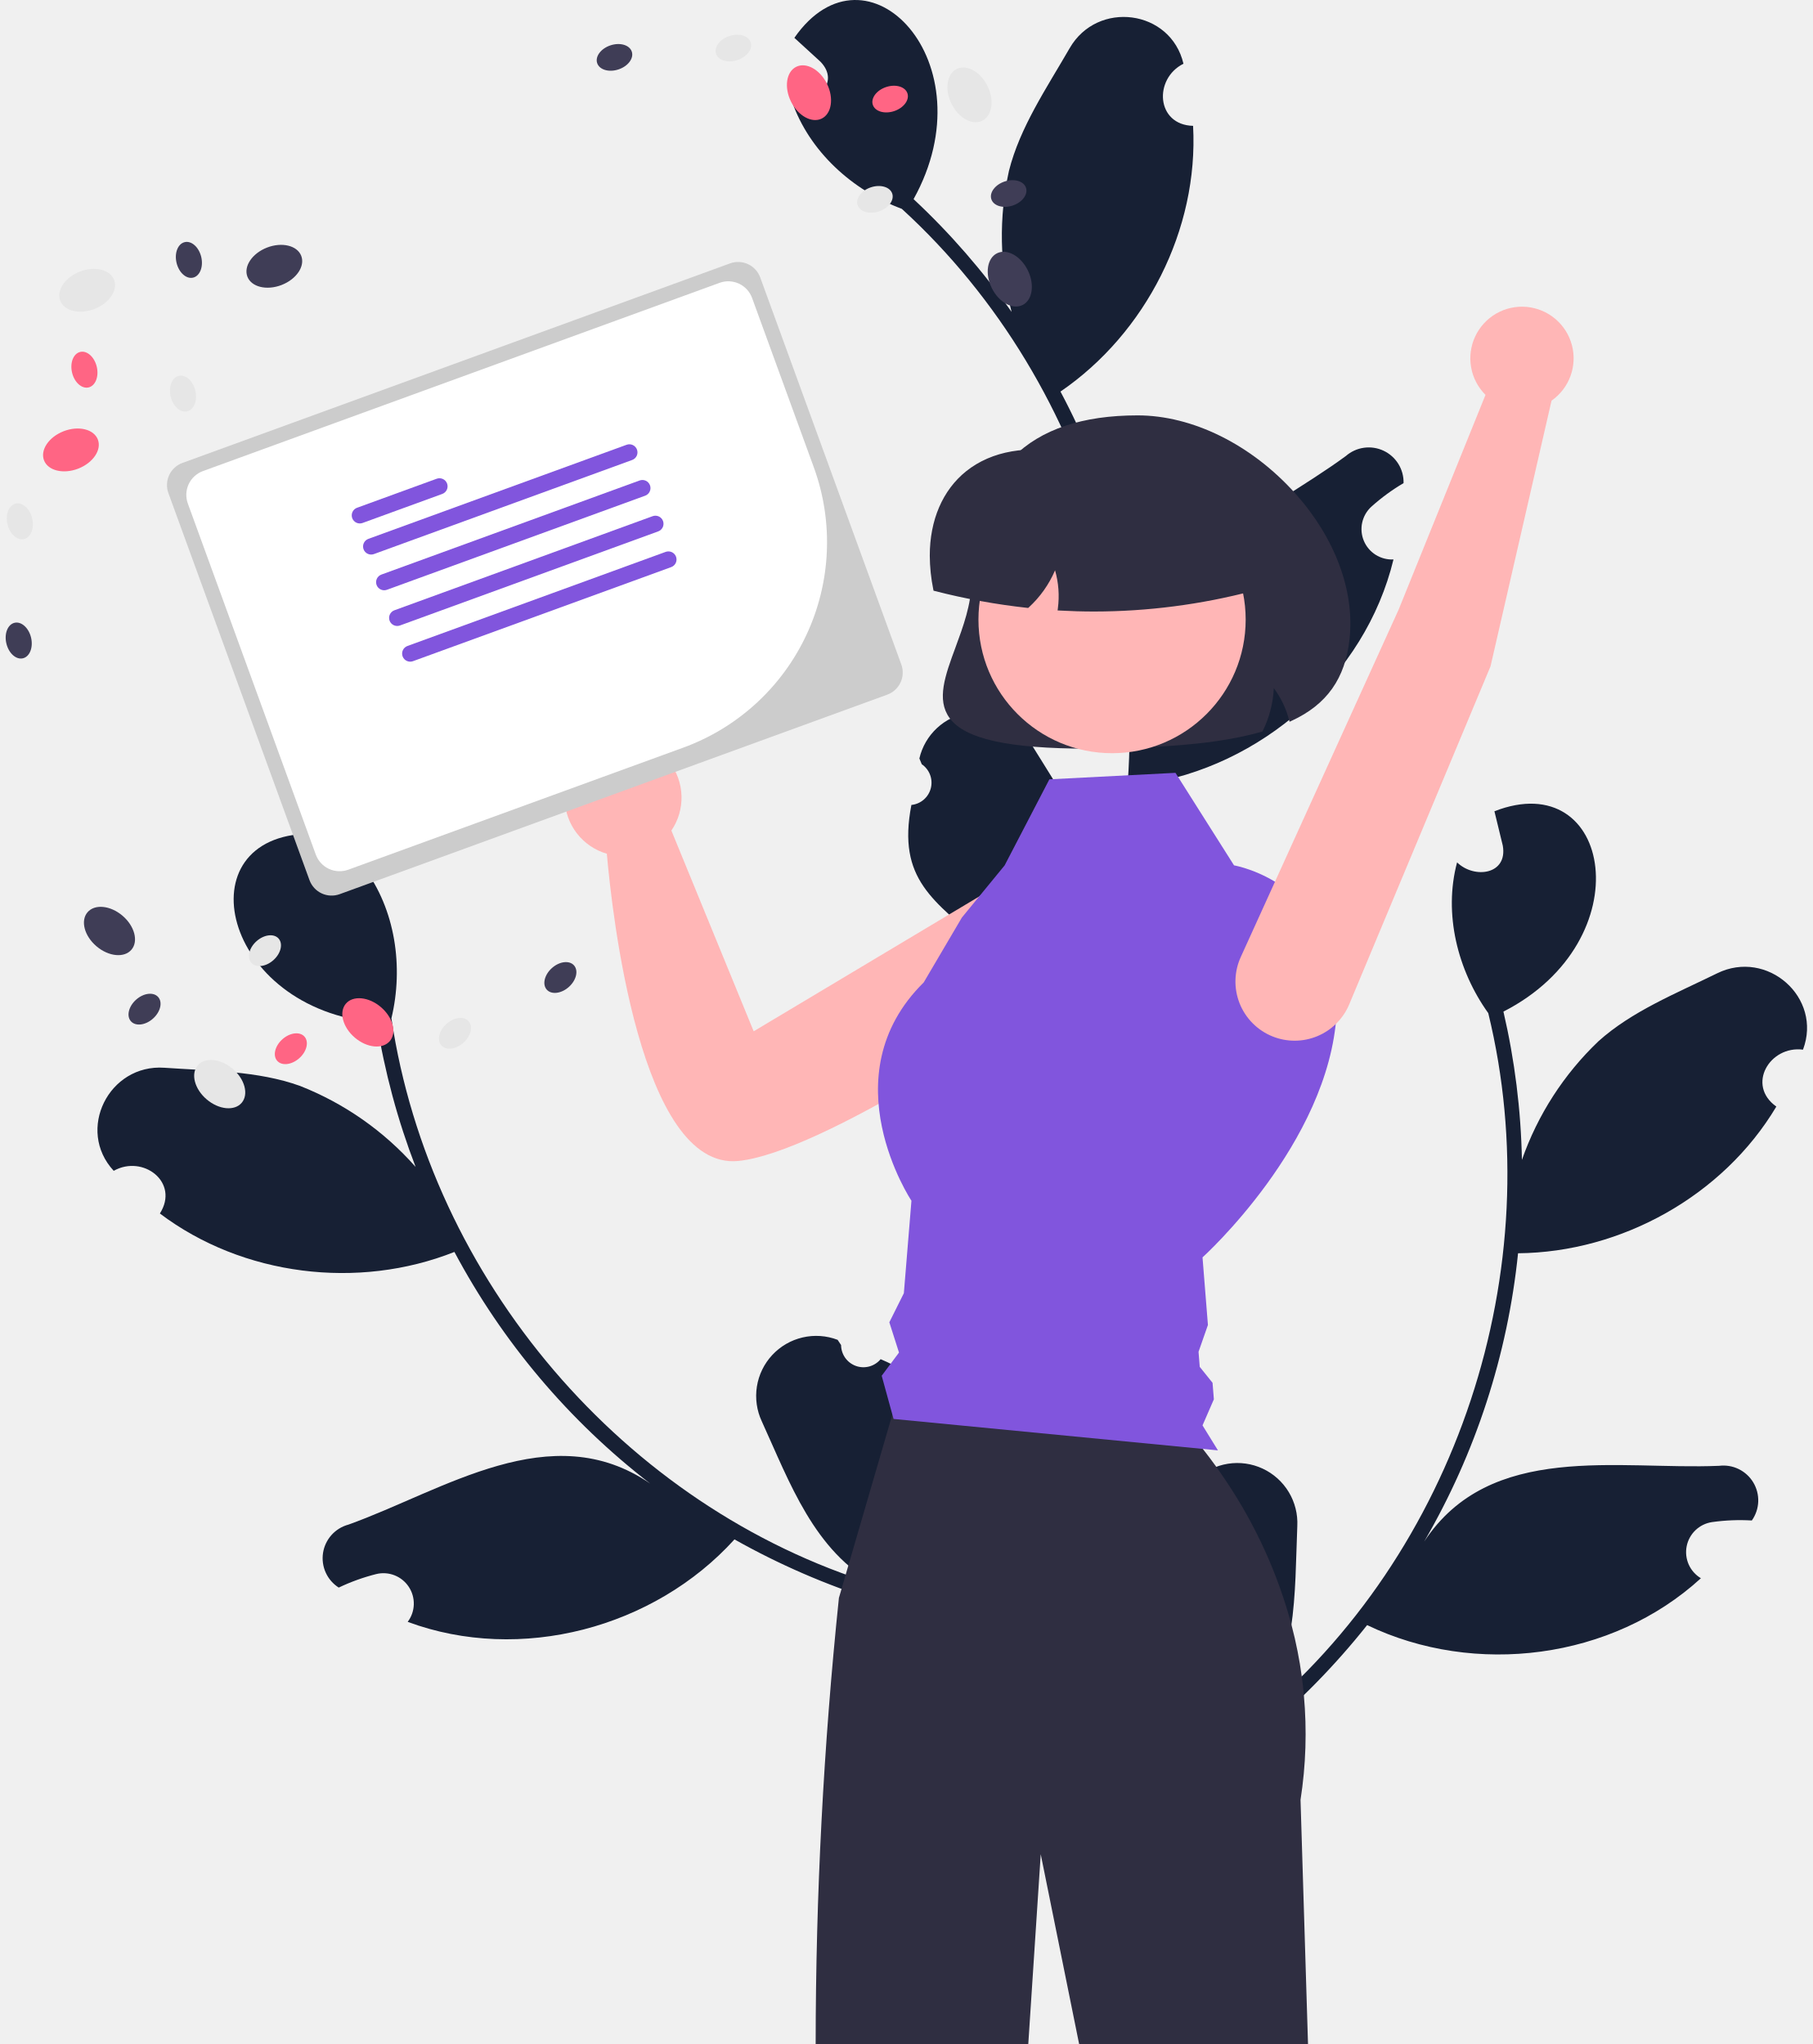
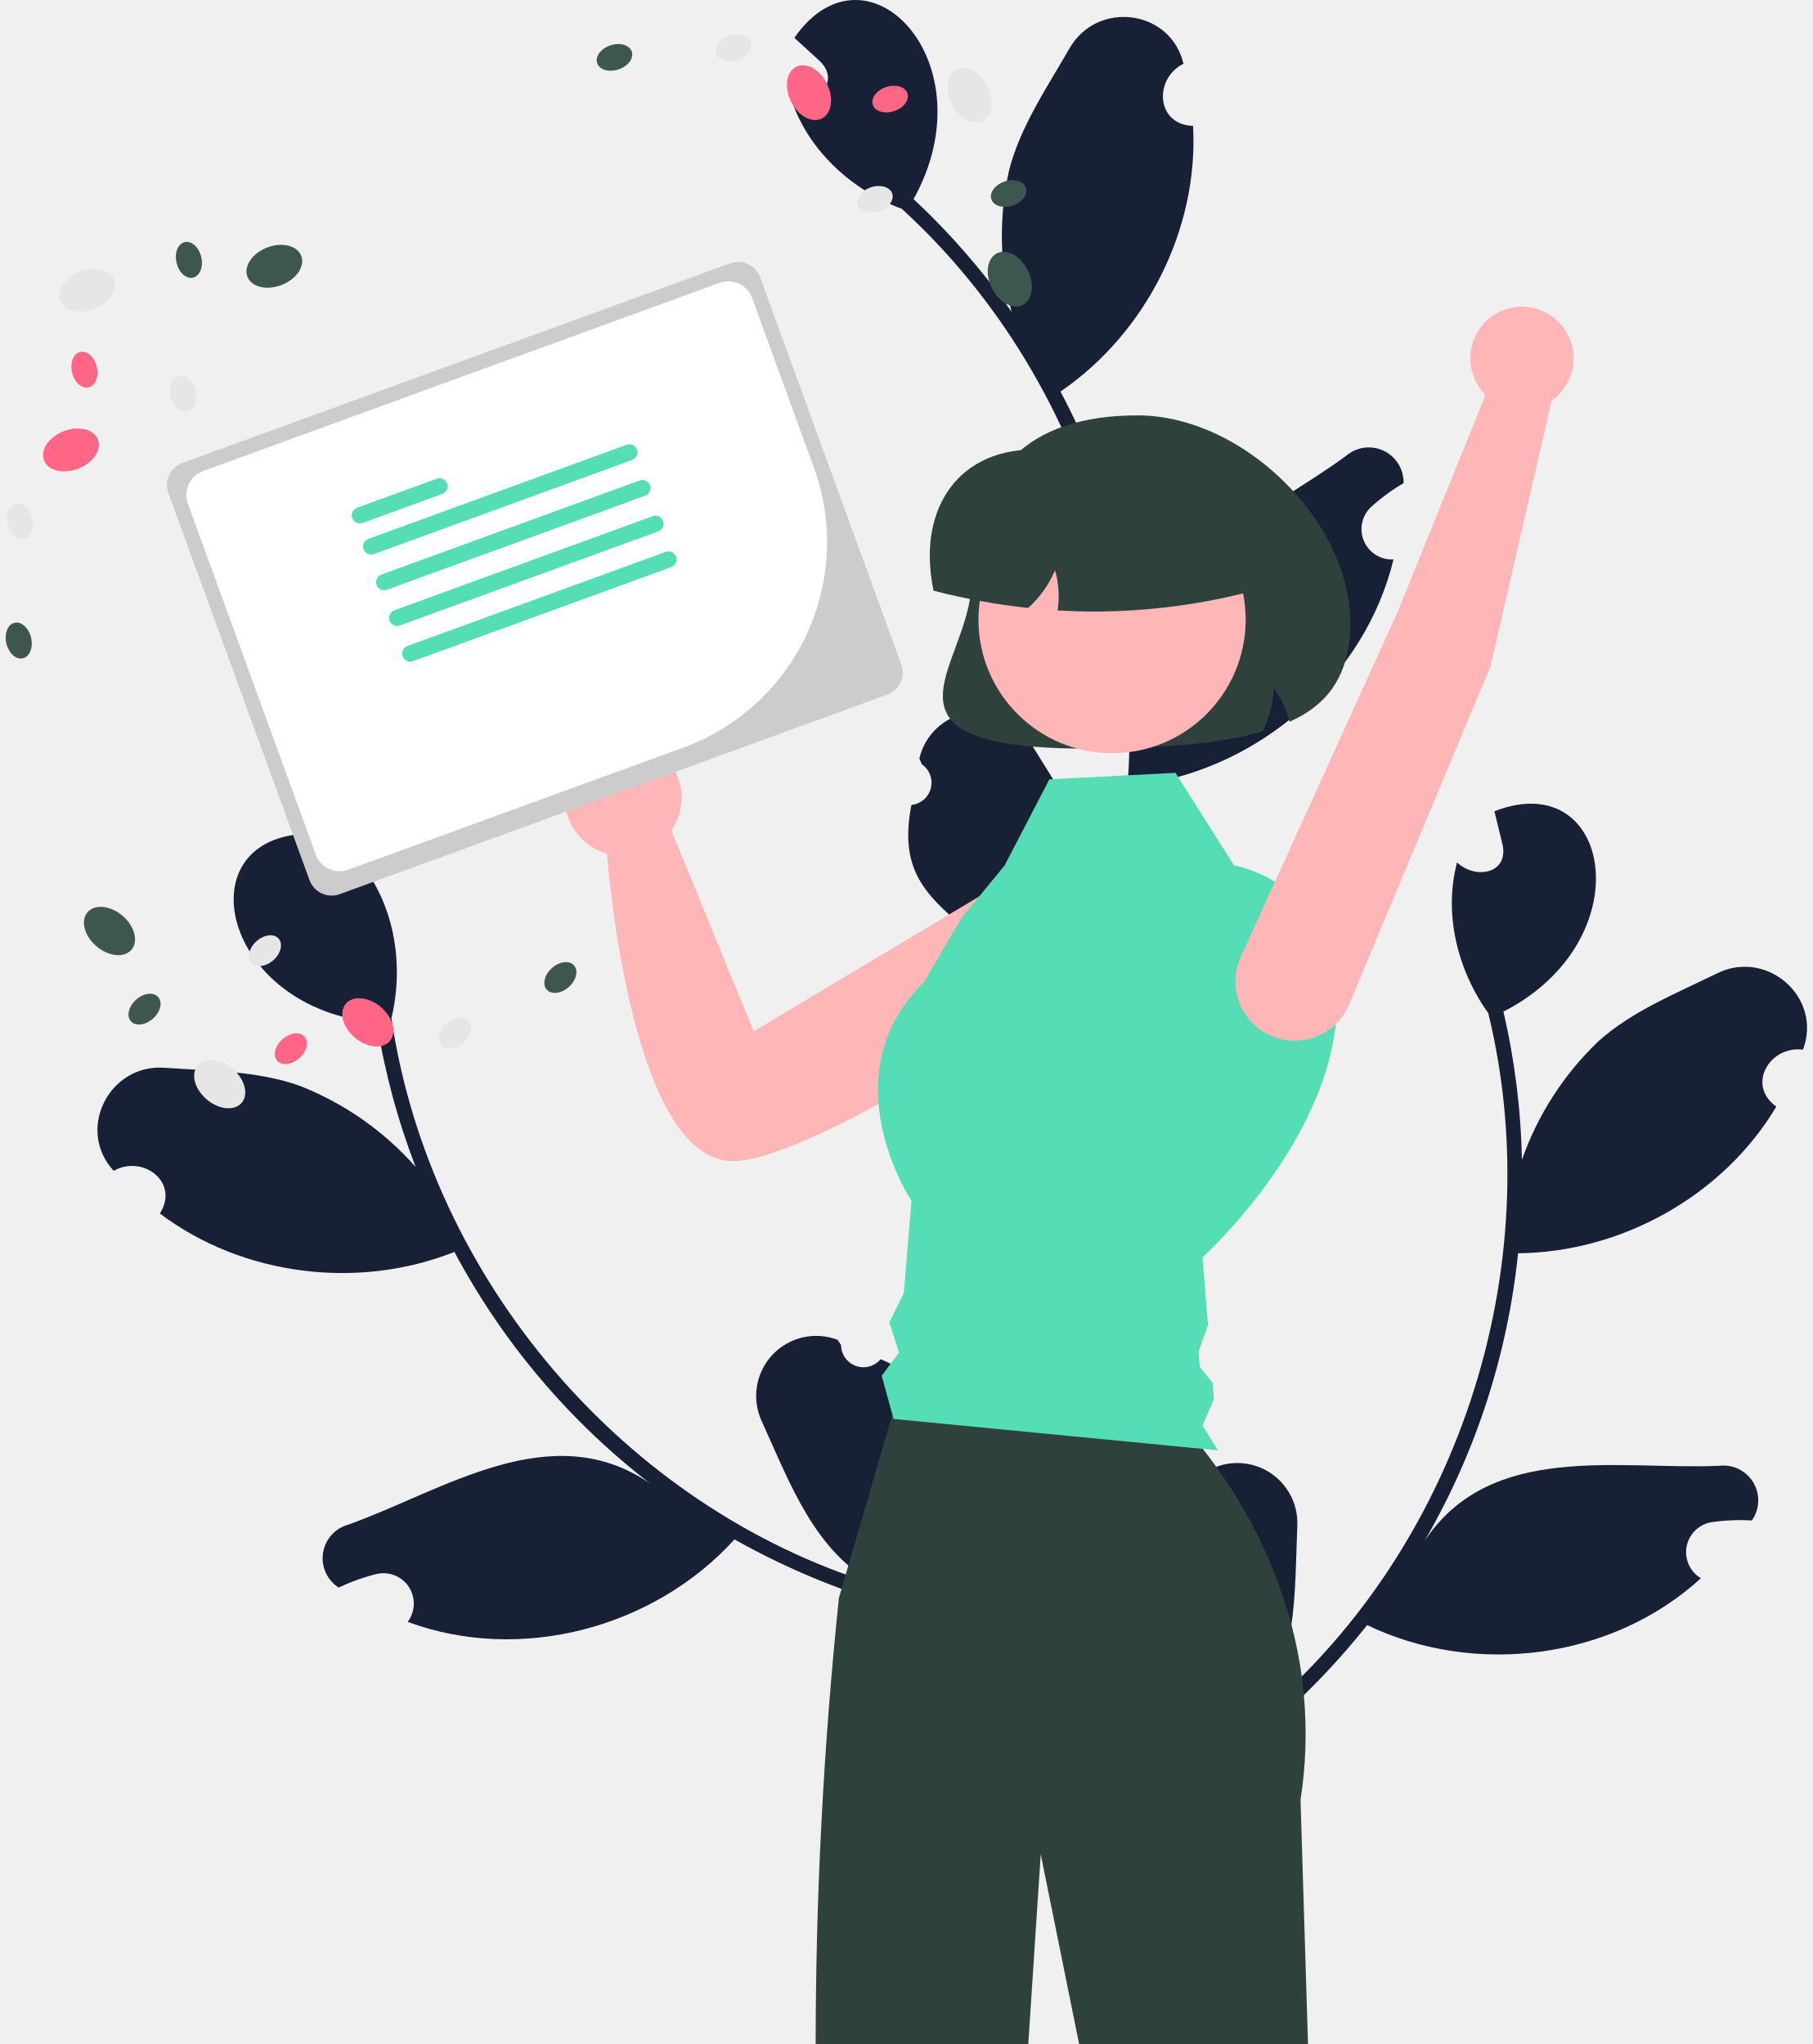
<svg xmlns="http://www.w3.org/2000/svg" width="266" height="300" viewBox="0 0 266 300" fill="none">
  <g clip-path="url(#clip0_848_5808)">
    <path d="M170.775 222.111C171.368 222.428 172.045 222.555 172.713 222.474C173.38 222.394 174.008 222.111 174.509 221.662C175.01 221.214 175.361 220.622 175.515 219.967C175.669 219.312 175.617 218.626 175.368 218.001C175.435 217.669 175.483 217.43 175.55 217.098C176.833 215.9 178.445 215.112 180.179 214.837C181.912 214.561 183.689 214.809 185.281 215.549C186.873 216.29 188.207 217.489 189.113 218.992C190.019 220.496 190.455 222.236 190.366 223.989C189.959 233.877 190.448 244.547 183.876 252.518C213.871 228.007 227.548 186.252 218.388 148.696C213.893 142.433 211.796 134.113 213.812 126.573C216.341 129.033 221.272 128.372 220.519 124.114C220.114 122.43 219.696 120.752 219.292 119.069C236.568 112.328 241.079 138.016 220.614 148.475C222.274 155.615 223.183 162.909 223.327 170.238C225.637 163.629 229.483 157.664 234.549 152.832C239.453 148.416 245.939 145.819 251.972 142.856C259.313 139.242 267.461 146.408 264.571 154.058C259.683 153.433 256.225 159.274 260.66 162.413C252.871 175.495 237.935 183.81 222.76 183.942C221.226 198.868 216.527 213.297 208.978 226.265C218.672 211.524 237.432 215.768 252.258 215.14C253.242 215.016 254.241 215.181 255.132 215.615C256.024 216.049 256.77 216.733 257.279 217.583C257.789 218.434 258.04 219.414 258.002 220.405C257.963 221.396 257.638 222.354 257.064 223.163C255.114 223.048 253.157 223.128 251.222 223.4C250.312 223.535 249.466 223.948 248.8 224.583C248.134 225.217 247.681 226.042 247.502 226.944C247.323 227.847 247.428 228.782 247.801 229.623C248.175 230.463 248.8 231.168 249.59 231.639C236.584 243.562 216.431 246.125 200.614 238.517C195.938 244.408 190.662 249.796 184.871 254.596L161.356 243.387C161.397 243.085 161.449 242.779 161.498 242.482C163.609 243.656 165.857 244.568 168.19 245.196C165.681 235.633 162.886 230.031 170.774 222.111H170.775Z" fill="#172034" />
    <path d="M129.224 199.488C128.794 200.006 128.215 200.379 127.567 200.556C126.918 200.734 126.23 200.708 125.597 200.481C124.963 200.255 124.415 199.839 124.025 199.291C123.636 198.742 123.425 198.087 123.42 197.415C123.233 197.132 123.098 196.929 122.911 196.647C121.271 196.021 119.481 195.9 117.771 196.299C116.061 196.697 114.51 197.597 113.315 198.883C112.12 200.169 111.336 201.783 111.064 203.517C110.793 205.252 111.045 207.028 111.789 208.618C115.895 217.622 119.467 227.688 128.561 232.591C91.535 221.205 63.119 187.693 57.436 149.457C59.236 141.961 58.04 133.464 53.329 127.242C51.914 130.474 47.099 131.722 46.19 127.494C45.93 125.782 45.684 124.071 45.423 122.359C26.881 122.633 32.393 148.125 55.291 150.092C56.447 157.33 58.356 164.428 60.987 171.27C56.355 166.021 50.543 161.947 44.029 159.383C37.821 157.143 30.835 157.184 24.13 156.716C15.967 156.138 11.125 165.848 16.687 171.842C20.977 169.42 26.384 173.526 23.46 178.106C35.609 187.283 52.577 189.35 66.681 183.748C73.733 196.993 83.527 208.583 95.41 217.746C80.872 207.751 65.098 218.758 51.13 223.769C50.172 224.025 49.31 224.554 48.648 225.292C47.986 226.03 47.553 226.945 47.402 227.925C47.251 228.905 47.388 229.908 47.797 230.811C48.206 231.714 48.869 232.478 49.706 233.011C51.469 232.17 53.311 231.505 55.206 231.028C56.099 230.809 57.038 230.873 57.895 231.209C58.751 231.545 59.482 232.138 59.988 232.907C60.494 233.675 60.75 234.581 60.721 235.5C60.692 236.42 60.379 237.308 59.825 238.042C76.368 244.179 95.999 238.951 107.778 225.938C114.33 229.63 121.249 232.63 128.422 234.891L145.972 215.64C145.821 215.376 145.657 215.113 145.5 214.856C143.987 216.74 142.25 218.431 140.326 219.893C139.042 210.09 139.518 203.848 129.224 199.488L129.224 199.488Z" fill="#172034" />
    <path d="M133.74 118.143C134.409 118.075 135.042 117.803 135.551 117.364C136.061 116.925 136.423 116.34 136.589 115.688C136.755 115.037 136.717 114.35 136.48 113.72C136.242 113.091 135.817 112.55 135.262 112.17C135.132 111.857 135.038 111.632 134.909 111.319C135.306 109.609 136.205 108.057 137.491 106.861C138.776 105.665 140.389 104.881 142.124 104.608C143.858 104.335 145.634 104.586 147.224 105.33C148.815 106.073 150.147 107.274 151.051 108.779C156.226 117.214 162.581 125.799 161.569 136.081C172.804 99.009 160.876 56.721 132.333 30.652C125.11 27.959 118.73 22.221 116.2 14.838C119.671 15.47 123.396 12.172 120.396 9.057C119.122 7.885 117.839 6.725 116.565 5.553C127.148 -9.676 145.215 9.134 134.058 29.227C139.417 34.228 144.239 39.776 148.444 45.781C146.677 39.006 146.544 31.91 148.055 25.074C149.664 18.674 153.6 12.902 156.957 7.079C161.036 -0.015 171.795 1.391 173.661 9.353C169.255 11.559 169.641 18.336 175.073 18.47C175.901 33.672 168.138 48.902 155.614 57.472C162.663 70.719 166.807 85.317 167.77 100.291C167.599 82.649 185.539 75.713 197.497 66.925C198.244 66.274 199.165 65.854 200.147 65.717C201.129 65.58 202.129 65.732 203.027 66.154C203.924 66.576 204.679 67.25 205.2 68.093C205.72 68.937 205.984 69.914 205.959 70.905C204.276 71.898 202.696 73.055 201.242 74.36C200.561 74.979 200.089 75.793 199.89 76.692C199.691 77.59 199.775 78.527 200.129 79.376C200.484 80.225 201.092 80.943 201.871 81.433C202.65 81.922 203.562 82.159 204.48 82.11C200.331 99.259 185.03 112.623 167.658 115.126C167.06 122.623 165.685 130.038 163.554 137.251L137.784 141.056C137.649 140.784 137.522 140.5 137.397 140.226C139.804 140.024 142.178 139.528 144.465 138.748C137.051 132.208 131.607 129.117 133.739 118.143L133.74 118.143Z" fill="#172034" />
-     <path d="M159.659 109.879C147.927 109.879 141.563 108.446 139.341 105.385C137.38 102.685 138.695 99.123 140.217 94.997C141.311 92.032 142.551 88.672 142.551 85.346C142.551 69.168 150.754 60.966 166.931 60.966C174.98 60.966 183.622 65.242 190.049 72.403C195.891 78.914 198.802 86.707 198.034 93.782C197.405 99.585 194.704 103.402 189.534 105.793L189.232 105.933L189.146 105.611C188.699 103.945 187.944 102.379 186.918 100.992C186.819 103.169 186.27 105.301 185.307 107.255L185.252 107.366L185.133 107.4C179.282 109.067 172.338 109.518 166.941 109.725C164.315 109.827 161.888 109.879 159.659 109.879Z" fill="#2F2E41" />
+     <path d="M159.659 109.879C147.927 109.879 141.563 108.446 139.341 105.385C137.38 102.685 138.695 99.123 140.217 94.997C141.311 92.032 142.551 88.672 142.551 85.346C142.551 69.168 150.754 60.966 166.931 60.966C174.98 60.966 183.622 65.242 190.049 72.403C195.891 78.914 198.802 86.707 198.034 93.782C197.405 99.585 194.704 103.402 189.534 105.793L189.232 105.933L189.146 105.611C188.699 103.945 187.944 102.379 186.918 100.992C186.819 103.169 186.27 105.301 185.307 107.255L185.252 107.366L185.133 107.4C179.282 109.067 172.338 109.518 166.941 109.725C164.315 109.827 161.888 109.879 159.659 109.879Z" fill="#2e413c" />
    <path d="M162.857 132.419C162.407 131.097 161.649 129.902 160.644 128.932C159.64 127.962 158.419 127.245 157.083 126.842C155.746 126.438 154.332 126.359 152.959 126.611C151.586 126.863 150.292 127.439 149.186 128.291L110.595 151.364L98.519 121.899C99.54 120.402 100.06 118.621 100.005 116.811C99.95 115.001 99.323 113.254 98.215 111.822C97.106 110.39 95.572 109.346 93.833 108.839C92.094 108.332 90.24 108.39 88.535 109.002C86.831 109.615 85.365 110.752 84.346 112.249C83.328 113.747 82.81 115.529 82.867 117.339C82.923 119.149 83.552 120.895 84.662 122.326C85.773 123.757 87.308 124.799 89.047 125.304C89.791 133.801 93.928 171.777 108.317 170.397C120.412 169.237 150.45 149.232 159.779 142.296C161.272 141.188 162.374 139.634 162.927 137.859C163.48 136.084 163.456 134.179 162.857 132.419Z" fill="#FFB6B6" />
-     <path d="M191.938 300H158.35L152.718 272.151L150.89 300H119.69C119.702 278.13 120.841 256.275 123.103 234.522L123.49 233.205L124.101 231.098L124.487 229.775L130.944 207.603L131.454 205.844H170.333C172.57 207.945 174.634 210.224 176.503 212.659C177.137 213.466 177.798 214.34 178.476 215.282C178.947 215.948 179.434 216.649 179.922 217.383C184.254 223.833 187.492 230.953 189.506 238.456V238.462C189.848 239.745 190.15 241.059 190.414 242.402V242.408C190.649 243.601 190.857 244.812 191.019 246.051C191.142 246.953 191.249 247.866 191.327 248.791C191.795 253.914 191.631 259.076 190.84 264.159L191.938 300Z" fill="#2F2E41" />
+     <path d="M191.938 300H158.35L152.718 272.151L150.89 300H119.69C119.702 278.13 120.841 256.275 123.103 234.522L123.49 233.205L124.101 231.098L124.487 229.775L130.944 207.603L131.454 205.844H170.333C172.57 207.945 174.634 210.224 176.503 212.659C177.137 213.466 177.798 214.34 178.476 215.282C178.947 215.948 179.434 216.649 179.922 217.383C184.254 223.833 187.492 230.953 189.506 238.456V238.462C189.848 239.745 190.15 241.059 190.414 242.402V242.408C190.649 243.601 190.857 244.812 191.019 246.051C191.142 246.953 191.249 247.866 191.327 248.791C191.795 253.914 191.631 259.076 190.84 264.159L191.938 300Z" fill="#2e413c" />
    <path d="M13.854 45.352C16.035 44.508 17.328 42.593 16.74 41.076C16.153 39.559 13.908 39.013 11.727 39.857C9.546 40.702 8.254 42.616 8.841 44.134C9.428 45.651 11.673 46.197 13.854 45.352Z" fill="#E6E6E6" />
-     <path d="M41.318 41.829C43.5 40.985 44.792 39.07 44.204 37.553C43.617 36.035 41.373 35.49 39.191 36.334C37.01 37.179 35.718 39.093 36.305 40.611C36.893 42.128 39.137 42.674 41.318 41.829Z" fill="#3F3D56" />
+     <path d="M41.318 41.829C43.5 40.985 44.792 39.07 44.204 37.553C43.617 36.035 41.373 35.49 39.191 36.334C37.01 37.179 35.718 39.093 36.305 40.611C36.893 42.128 39.137 42.674 41.318 41.829Z" fill="#3d564f" />
    <path d="M11.472 68.784C13.653 67.94 14.946 66.025 14.358 64.508C13.771 62.99 11.526 62.445 9.345 63.289C7.164 64.133 5.872 66.048 6.459 67.565C7.046 69.083 9.291 69.628 11.472 68.784Z" fill="#FF6584" />
    <path d="M3.527 79.12C4.528 78.883 5.063 77.525 4.722 76.086C4.382 74.648 3.295 73.674 2.294 73.91C1.293 74.147 0.758 75.505 1.098 76.944C1.439 78.382 2.526 79.357 3.527 79.12Z" fill="#E6E6E6" />
-     <path d="M3.363 96.619C4.364 96.382 4.899 95.024 4.559 93.585C4.218 92.147 3.131 91.172 2.13 91.409C1.13 91.646 0.594 93.004 0.935 94.443C1.275 95.881 2.363 96.856 3.363 96.619Z" fill="#3F3D56" />
+     <path d="M3.363 96.619C4.364 96.382 4.899 95.024 4.559 93.585C4.218 92.147 3.131 91.172 2.13 91.409C1.13 91.646 0.594 93.004 0.935 94.443C1.275 95.881 2.363 96.856 3.363 96.619Z" fill="#3d564f" />
    <path d="M27.468 60.374C28.469 60.138 29.004 58.779 28.664 57.341C28.323 55.902 27.236 54.928 26.235 55.165C25.235 55.402 24.699 56.76 25.04 58.199C25.38 59.637 26.468 60.611 27.468 60.374Z" fill="#E6E6E6" />
    <path d="M13.003 56.862C14.004 56.625 14.539 55.267 14.199 53.828C13.858 52.39 12.771 51.416 11.77 51.653C10.77 51.889 10.235 53.248 10.575 54.686C10.915 56.125 12.003 57.099 13.003 56.862Z" fill="#FF6584" />
-     <path d="M28.335 40.748C29.336 40.511 29.871 39.153 29.53 37.715C29.19 36.276 28.103 35.302 27.102 35.539C26.101 35.776 25.566 37.134 25.907 38.573C26.247 40.011 27.334 40.985 28.335 40.748Z" fill="#3F3D56" />
+     <path d="M28.335 40.748C29.336 40.511 29.871 39.153 29.53 37.715C29.19 36.276 28.103 35.302 27.102 35.539C26.101 35.776 25.566 37.134 25.907 38.573C26.247 40.011 27.334 40.985 28.335 40.748Z" fill="#3d564f" />
    <path d="M35.465 161.861C36.52 160.622 35.931 158.389 34.15 156.873C32.369 155.357 30.07 155.132 29.015 156.371C27.96 157.61 28.549 159.844 30.331 161.36C32.112 162.876 34.41 163.1 35.465 161.861Z" fill="#E6E6E6" />
-     <path d="M19.29 139.388C20.345 138.149 19.756 135.915 17.975 134.399C16.194 132.883 13.895 132.658 12.84 133.897C11.786 135.136 12.375 137.37 14.156 138.886C15.937 140.402 18.236 140.627 19.29 139.388Z" fill="#3F3D56" />
+     <path d="M19.29 139.388C20.345 138.149 19.756 135.915 17.975 134.399C16.194 132.883 13.895 132.658 12.84 133.897C11.786 135.136 12.375 137.37 14.156 138.886C15.937 140.402 18.236 140.627 19.29 139.388Z" fill="#3d564f" />
    <path d="M57.205 152.799C58.259 151.56 57.67 149.327 55.889 147.81C54.108 146.294 51.809 146.07 50.754 147.309C49.7 148.548 50.289 150.781 52.07 152.297C53.851 153.814 56.15 154.038 57.205 152.799Z" fill="#FF6584" />
    <path d="M68.004 153.047C69.107 152.063 69.446 150.643 68.761 149.876C68.076 149.109 66.627 149.285 65.524 150.269C64.421 151.253 64.082 152.673 64.767 153.44C65.452 154.208 66.901 154.032 68.004 153.047Z" fill="#E6E6E6" />
-     <path d="M83.47 144.859C84.573 143.874 84.912 142.454 84.227 141.687C83.542 140.92 82.093 141.096 80.99 142.08C79.887 143.065 79.548 144.485 80.233 145.252C80.918 146.019 82.367 145.843 83.47 144.859Z" fill="#3F3D56" />
+     <path d="M83.47 144.859C84.573 143.874 84.912 142.454 84.227 141.687C83.542 140.92 82.093 141.096 80.99 142.08C79.887 143.065 79.548 144.485 80.233 145.252C80.918 146.019 82.367 145.843 83.47 144.859Z" fill="#3d564f" />
    <path d="M40.121 140.92C41.224 139.935 41.562 138.515 40.878 137.748C40.193 136.981 38.744 137.157 37.641 138.141C36.538 139.126 36.199 140.546 36.884 141.313C37.569 142.08 39.018 141.904 40.121 140.92Z" fill="#E6E6E6" />
    <path d="M43.919 155.312C45.022 154.328 45.361 152.908 44.676 152.14C43.991 151.373 42.542 151.549 41.439 152.534C40.336 153.518 39.998 154.938 40.682 155.705C41.367 156.472 42.816 156.296 43.919 155.312Z" fill="#FF6584" />
-     <path d="M22.449 149.502C23.552 148.518 23.891 147.098 23.206 146.331C22.522 145.564 21.072 145.74 19.97 146.724C18.867 147.708 18.528 149.128 19.212 149.895C19.897 150.663 21.346 150.487 22.449 149.502Z" fill="#3F3D56" />
+     <path d="M22.449 149.502C23.552 148.518 23.891 147.098 23.206 146.331C22.522 145.564 21.072 145.74 19.97 146.724C18.867 147.708 18.528 149.128 19.212 149.895C19.897 150.663 21.346 150.487 22.449 149.502Z" fill="#3d564f" />
    <path d="M144.13 17.723C145.59 17.005 145.937 14.722 144.905 12.623C143.872 10.524 141.852 9.404 140.392 10.122C138.932 10.841 138.585 13.124 139.617 15.223C140.649 17.322 142.67 18.441 144.13 17.723Z" fill="#E6E6E6" />
-     <path d="M150.046 44.773C151.506 44.055 151.853 41.772 150.821 39.672C149.788 37.574 147.768 36.454 146.308 37.172C144.848 37.89 144.501 40.174 145.533 42.273C146.565 44.372 148.586 45.491 150.046 44.773Z" fill="#3F3D56" />
+     <path d="M150.046 44.773C151.506 44.055 151.853 41.772 150.821 39.672C149.788 37.574 147.768 36.454 146.308 37.172C144.848 37.89 144.501 40.174 145.533 42.273C146.565 44.372 148.586 45.491 150.046 44.773Z" fill="#3d564f" />
    <path d="M120.58 17.404C122.04 16.686 122.387 14.402 121.354 12.303C120.322 10.204 118.302 9.085 116.842 9.803C115.381 10.521 115.035 12.804 116.067 14.903C117.099 17.002 119.12 18.122 120.58 17.404Z" fill="#FF6584" />
    <path d="M108.201 8.819C109.605 8.354 110.48 7.186 110.156 6.21C109.832 5.234 108.433 4.819 107.029 5.285C105.626 5.75 104.751 6.918 105.075 7.894C105.398 8.87 106.798 9.285 108.201 8.819Z" fill="#E6E6E6" />
-     <path d="M90.755 10.19C92.159 9.725 93.034 8.556 92.71 7.58C92.386 6.604 90.987 6.19 89.584 6.655C88.18 7.12 87.305 8.289 87.629 9.265C87.953 10.241 89.352 10.655 90.755 10.19Z" fill="#3F3D56" />
+     <path d="M90.755 10.19C92.159 9.725 93.034 8.556 92.71 7.58C92.386 6.604 90.987 6.19 89.584 6.655C88.18 7.12 87.305 8.289 87.629 9.265C87.953 10.241 89.352 10.655 90.755 10.19Z" fill="#3d564f" />
    <path d="M128.972 31.026C130.376 30.561 131.251 29.392 130.927 28.416C130.603 27.44 129.204 27.026 127.8 27.491C126.397 27.956 125.522 29.125 125.846 30.101C126.169 31.077 127.569 31.491 128.972 31.026Z" fill="#E6E6E6" />
    <path d="M131.204 16.309C132.607 15.844 133.482 14.675 133.158 13.699C132.835 12.723 131.435 12.309 130.032 12.774C128.629 13.24 127.754 14.408 128.077 15.384C128.401 16.36 129.801 16.774 131.204 16.309Z" fill="#FF6584" />
-     <path d="M148.599 30.17C150.002 29.705 150.877 28.536 150.553 27.56C150.23 26.584 148.83 26.17 147.427 26.635C146.024 27.1 145.149 28.269 145.472 29.245C145.796 30.221 147.196 30.635 148.599 30.17Z" fill="#3F3D56" />
-     <path d="M153.985 114.383L172.489 113.43L181.083 127.01C181.083 127.01 197.254 129.714 196.133 148.769C195.012 167.825 176.458 184.546 176.458 184.546L177.251 194.469L175.874 198.405L176.05 200.615L177.93 202.956L178.123 205.377L176.458 209.206L178.722 212.873L131.121 208.261L129.38 201.92L131.919 198.515L130.501 194.074L132.633 189.802L133.745 176.233C133.745 176.233 121.581 157.958 135.545 144.193L141.149 134.666L147.42 127.015L153.985 114.383Z" fill="#8155DD" />
+     <path d="M148.599 30.17C150.002 29.705 150.877 28.536 150.553 27.56C150.23 26.584 148.83 26.17 147.427 26.635C146.024 27.1 145.149 28.269 145.472 29.245C145.796 30.221 147.196 30.635 148.599 30.17Z" fill="#3d564f" />
+     <path d="M153.985 114.383L172.489 113.43L181.083 127.01C181.083 127.01 197.254 129.714 196.133 148.769C195.012 167.825 176.458 184.546 176.458 184.546L177.251 194.469L175.874 198.405L176.05 200.615L177.93 202.956L178.123 205.377L176.458 209.206L178.722 212.873L131.121 208.261L129.38 201.92L131.919 198.515L130.501 194.074L132.633 189.802L133.745 176.233C133.745 176.233 121.581 157.958 135.545 144.193L141.149 134.666L147.42 127.015L153.985 114.383Z" fill="#55ddb6" />
    <path d="M163.184 110.548C174.012 110.548 182.791 101.77 182.791 90.941C182.791 80.113 174.012 71.334 163.184 71.334C152.355 71.334 143.577 80.113 143.577 90.941C143.577 101.77 152.355 110.548 163.184 110.548Z" fill="#FFB6B6" />
-     <path d="M160.559 89.753C158.869 89.753 157.18 89.705 155.493 89.61L155.191 89.593L155.231 89.294C155.479 87.422 155.339 85.52 154.82 83.705C153.937 85.771 152.624 87.626 150.968 89.145L150.874 89.231L150.748 89.217C146.164 88.716 141.622 87.887 137.157 86.738L136.986 86.694L136.952 86.521C136.618 84.884 136.445 83.217 136.436 81.546C136.436 76.325 138.329 71.93 141.766 69.172C145.508 66.17 150.871 65.246 156.873 66.57H176.066C178.176 66.573 180.199 67.412 181.691 68.904C183.183 70.396 184.022 72.419 184.024 74.529V86.683L183.815 86.738C176.224 88.733 168.408 89.746 160.559 89.753Z" fill="#2F2E41" />
+     <path d="M160.559 89.753C158.869 89.753 157.18 89.705 155.493 89.61L155.191 89.593L155.231 89.294C155.479 87.422 155.339 85.52 154.82 83.705C153.937 85.771 152.624 87.626 150.968 89.145L150.874 89.231L150.748 89.217C146.164 88.716 141.622 87.887 137.157 86.738L136.986 86.694L136.952 86.521C136.618 84.884 136.445 83.217 136.436 81.546C136.436 76.325 138.329 71.93 141.766 69.172C145.508 66.17 150.871 65.246 156.873 66.57H176.066C178.176 66.573 180.199 67.412 181.691 68.904C183.183 70.396 184.022 72.419 184.024 74.529V86.683L183.815 86.738C176.224 88.733 168.408 89.746 160.559 89.753Z" fill="#2e413c" />
    <path d="M26.771 67.944C25.912 68.258 25.212 68.9 24.826 69.729C24.44 70.558 24.398 71.507 24.71 72.367L45.416 129.18C45.73 130.039 46.372 130.738 47.201 131.125C48.031 131.511 48.979 131.553 49.839 131.24L130.199 101.954C131.058 101.639 131.757 100.997 132.144 100.168C132.53 99.339 132.572 98.39 132.259 97.53L111.554 40.717C111.24 39.858 110.598 39.159 109.768 38.772C108.939 38.386 107.991 38.344 107.131 38.657L26.771 67.944Z" fill="#CCCCCC" />
    <path d="M100.29 109.721L51.102 127.648C50.176 127.984 49.156 127.939 48.263 127.523C47.37 127.108 46.679 126.355 46.341 125.43L27.562 73.901C27.226 72.976 27.27 71.955 27.686 71.062C28.102 70.17 28.855 69.479 29.779 69.14L105.598 41.509C106.524 41.173 107.545 41.217 108.437 41.633C109.33 42.049 110.021 42.802 110.359 43.727L119.433 68.625C122.334 76.613 121.948 85.427 118.36 93.131C114.771 100.836 108.273 106.802 100.29 109.721Z" fill="white" />
-     <path d="M64.897 72.496L53.208 76.756C53.061 76.809 52.905 76.834 52.749 76.827C52.594 76.82 52.441 76.783 52.299 76.717C52.158 76.651 52.031 76.558 51.925 76.443C51.82 76.328 51.738 76.193 51.685 76.047C51.631 75.9 51.607 75.744 51.614 75.589C51.621 75.433 51.658 75.28 51.724 75.138C51.79 74.997 51.883 74.87 51.998 74.764C52.113 74.659 52.248 74.577 52.394 74.524L64.083 70.264C64.379 70.156 64.706 70.17 64.991 70.303C65.277 70.436 65.498 70.677 65.606 70.973C65.714 71.269 65.7 71.596 65.567 71.882C65.434 72.167 65.192 72.388 64.897 72.496Z" fill="#8155DD" />
-     <path d="M92.763 67.512L54.872 81.322C54.725 81.375 54.569 81.4 54.413 81.393C54.257 81.386 54.104 81.349 53.962 81.283C53.821 81.217 53.694 81.124 53.588 81.009C53.483 80.894 53.401 80.759 53.347 80.613C53.294 80.466 53.27 80.31 53.276 80.154C53.283 79.998 53.321 79.845 53.387 79.704C53.453 79.562 53.546 79.435 53.661 79.329C53.776 79.224 53.911 79.142 54.058 79.089L91.949 65.28C92.096 65.226 92.252 65.202 92.407 65.209C92.563 65.216 92.716 65.253 92.858 65.319C92.999 65.385 93.126 65.478 93.232 65.593C93.337 65.708 93.419 65.843 93.472 65.989C93.526 66.136 93.55 66.291 93.543 66.447C93.536 66.603 93.499 66.756 93.433 66.898C93.367 67.039 93.274 67.166 93.159 67.272C93.044 67.377 92.91 67.459 92.763 67.512Z" fill="#8155DD" />
-     <path d="M94.673 72.753L56.781 86.562C56.635 86.615 56.479 86.639 56.323 86.633C56.167 86.626 56.014 86.589 55.873 86.523C55.731 86.457 55.604 86.364 55.499 86.249C55.394 86.134 55.312 85.999 55.258 85.853C55.205 85.706 55.181 85.55 55.188 85.394C55.194 85.239 55.232 85.086 55.298 84.944C55.364 84.803 55.457 84.676 55.572 84.57C55.687 84.465 55.821 84.383 55.968 84.33L93.859 70.52C94.155 70.413 94.482 70.427 94.767 70.56C95.052 70.694 95.273 70.934 95.381 71.23C95.489 71.526 95.475 71.853 95.342 72.138C95.209 72.424 94.969 72.645 94.673 72.753Z" fill="#8155DD" />
-     <path d="M96.583 77.993L58.691 91.803C58.545 91.856 58.389 91.881 58.233 91.874C58.077 91.868 57.924 91.83 57.782 91.764C57.641 91.698 57.514 91.605 57.408 91.49C57.302 91.375 57.221 91.241 57.167 91.094C57.114 90.947 57.09 90.791 57.096 90.635C57.103 90.479 57.141 90.326 57.207 90.185C57.273 90.043 57.366 89.916 57.481 89.811C57.596 89.705 57.731 89.624 57.878 89.57L95.769 75.761C95.916 75.708 96.072 75.684 96.227 75.69C96.383 75.697 96.536 75.734 96.678 75.8C96.819 75.866 96.946 75.959 97.052 76.074C97.157 76.189 97.239 76.324 97.292 76.471C97.346 76.617 97.37 76.773 97.363 76.929C97.356 77.085 97.319 77.237 97.253 77.379C97.187 77.52 97.094 77.647 96.979 77.753C96.864 77.858 96.729 77.94 96.583 77.993Z" fill="#8155DD" />
-     <path d="M98.493 83.234L60.601 97.043C60.305 97.151 59.978 97.137 59.693 97.004C59.407 96.871 59.186 96.63 59.078 96.334C58.97 96.038 58.984 95.711 59.117 95.425C59.251 95.14 59.492 94.919 59.788 94.811L97.679 81.001C97.826 80.948 97.981 80.924 98.137 80.931C98.293 80.938 98.446 80.975 98.588 81.041C98.729 81.107 98.856 81.2 98.961 81.315C99.067 81.43 99.149 81.564 99.202 81.711C99.255 81.858 99.279 82.013 99.273 82.169C99.266 82.325 99.229 82.478 99.163 82.619C99.097 82.761 99.004 82.888 98.889 82.993C98.774 83.099 98.639 83.181 98.493 83.234Z" fill="#8155DD" />
+     <path d="M64.897 72.496L53.208 76.756C53.061 76.809 52.905 76.834 52.749 76.827C52.594 76.82 52.441 76.783 52.299 76.717C52.158 76.651 52.031 76.558 51.925 76.443C51.82 76.328 51.738 76.193 51.685 76.047C51.631 75.9 51.607 75.744 51.614 75.589C51.621 75.433 51.658 75.28 51.724 75.138C51.79 74.997 51.883 74.87 51.998 74.764C52.113 74.659 52.248 74.577 52.394 74.524L64.083 70.264C64.379 70.156 64.706 70.17 64.991 70.303C65.277 70.436 65.498 70.677 65.606 70.973C65.714 71.269 65.7 71.596 65.567 71.882C65.434 72.167 65.192 72.388 64.897 72.496Z" fill="#55ddb6" />
+     <path d="M92.763 67.512L54.872 81.322C54.725 81.375 54.569 81.4 54.413 81.393C54.257 81.386 54.104 81.349 53.962 81.283C53.821 81.217 53.694 81.124 53.588 81.009C53.483 80.894 53.401 80.759 53.347 80.613C53.294 80.466 53.27 80.31 53.276 80.154C53.283 79.998 53.321 79.845 53.387 79.704C53.453 79.562 53.546 79.435 53.661 79.329C53.776 79.224 53.911 79.142 54.058 79.089L91.949 65.28C92.096 65.226 92.252 65.202 92.407 65.209C92.563 65.216 92.716 65.253 92.858 65.319C92.999 65.385 93.126 65.478 93.232 65.593C93.337 65.708 93.419 65.843 93.472 65.989C93.526 66.136 93.55 66.291 93.543 66.447C93.536 66.603 93.499 66.756 93.433 66.898C93.367 67.039 93.274 67.166 93.159 67.272C93.044 67.377 92.91 67.459 92.763 67.512Z" fill="#55ddb6" />
+     <path d="M94.673 72.753L56.781 86.562C56.635 86.615 56.479 86.639 56.323 86.633C56.167 86.626 56.014 86.589 55.873 86.523C55.731 86.457 55.604 86.364 55.499 86.249C55.394 86.134 55.312 85.999 55.258 85.853C55.205 85.706 55.181 85.55 55.188 85.394C55.194 85.239 55.232 85.086 55.298 84.944C55.364 84.803 55.457 84.676 55.572 84.57C55.687 84.465 55.821 84.383 55.968 84.33L93.859 70.52C94.155 70.413 94.482 70.427 94.767 70.56C95.052 70.694 95.273 70.934 95.381 71.23C95.489 71.526 95.475 71.853 95.342 72.138C95.209 72.424 94.969 72.645 94.673 72.753Z" fill="#55ddb6" />
+     <path d="M96.583 77.993L58.691 91.803C58.545 91.856 58.389 91.881 58.233 91.874C58.077 91.868 57.924 91.83 57.782 91.764C57.641 91.698 57.514 91.605 57.408 91.49C57.302 91.375 57.221 91.241 57.167 91.094C57.114 90.947 57.09 90.791 57.096 90.635C57.103 90.479 57.141 90.326 57.207 90.185C57.273 90.043 57.366 89.916 57.481 89.811C57.596 89.705 57.731 89.624 57.878 89.57L95.769 75.761C95.916 75.708 96.072 75.684 96.227 75.69C96.383 75.697 96.536 75.734 96.678 75.8C96.819 75.866 96.946 75.959 97.052 76.074C97.157 76.189 97.239 76.324 97.292 76.471C97.346 76.617 97.37 76.773 97.363 76.929C97.356 77.085 97.319 77.237 97.253 77.379C97.187 77.52 97.094 77.647 96.979 77.753C96.864 77.858 96.729 77.94 96.583 77.993Z" fill="#55ddb6" />
+     <path d="M98.493 83.234L60.601 97.043C60.305 97.151 59.978 97.137 59.693 97.004C59.407 96.871 59.186 96.63 59.078 96.334C58.97 96.038 58.984 95.711 59.117 95.425C59.251 95.14 59.492 94.919 59.788 94.811L97.679 81.001C97.826 80.948 97.981 80.924 98.137 80.931C98.293 80.938 98.446 80.975 98.588 81.041C98.729 81.107 98.856 81.2 98.961 81.315C99.067 81.43 99.149 81.564 99.202 81.711C99.255 81.858 99.279 82.013 99.273 82.169C99.266 82.325 99.229 82.478 99.163 82.619C99.097 82.761 99.004 82.888 98.889 82.993C98.774 83.099 98.639 83.181 98.493 83.234Z" fill="#55ddb6" />
    <path d="M218.722 97.788L197.976 147.433C197.091 149.534 195.415 151.202 193.311 152.078C191.206 152.955 188.842 152.968 186.727 152.116C185.634 151.676 184.641 151.017 183.81 150.18C182.979 149.343 182.327 148.346 181.894 147.249C181.462 146.152 181.257 144.978 181.292 143.8C181.327 142.621 181.603 141.462 182.101 140.393L205.232 89.484L217.983 57.958C216.881 56.859 216.144 55.447 215.872 53.915C215.601 52.383 215.807 50.804 216.464 49.393C217.121 47.982 218.196 46.808 219.544 46.029C220.891 45.251 222.446 44.906 223.996 45.042C225.546 45.178 227.017 45.788 228.209 46.788C229.4 47.789 230.255 49.133 230.657 50.636C231.058 52.14 230.987 53.73 230.453 55.192C229.919 56.654 228.948 57.916 227.672 58.806L218.722 97.788Z" fill="#FFB6B6" />
  </g>
  <defs>
    <clipPath id="clip0_848_5808">
      <rect width="264.335" height="300" fill="white" transform="translate(0.83252)" />
    </clipPath>
  </defs>
</svg>
